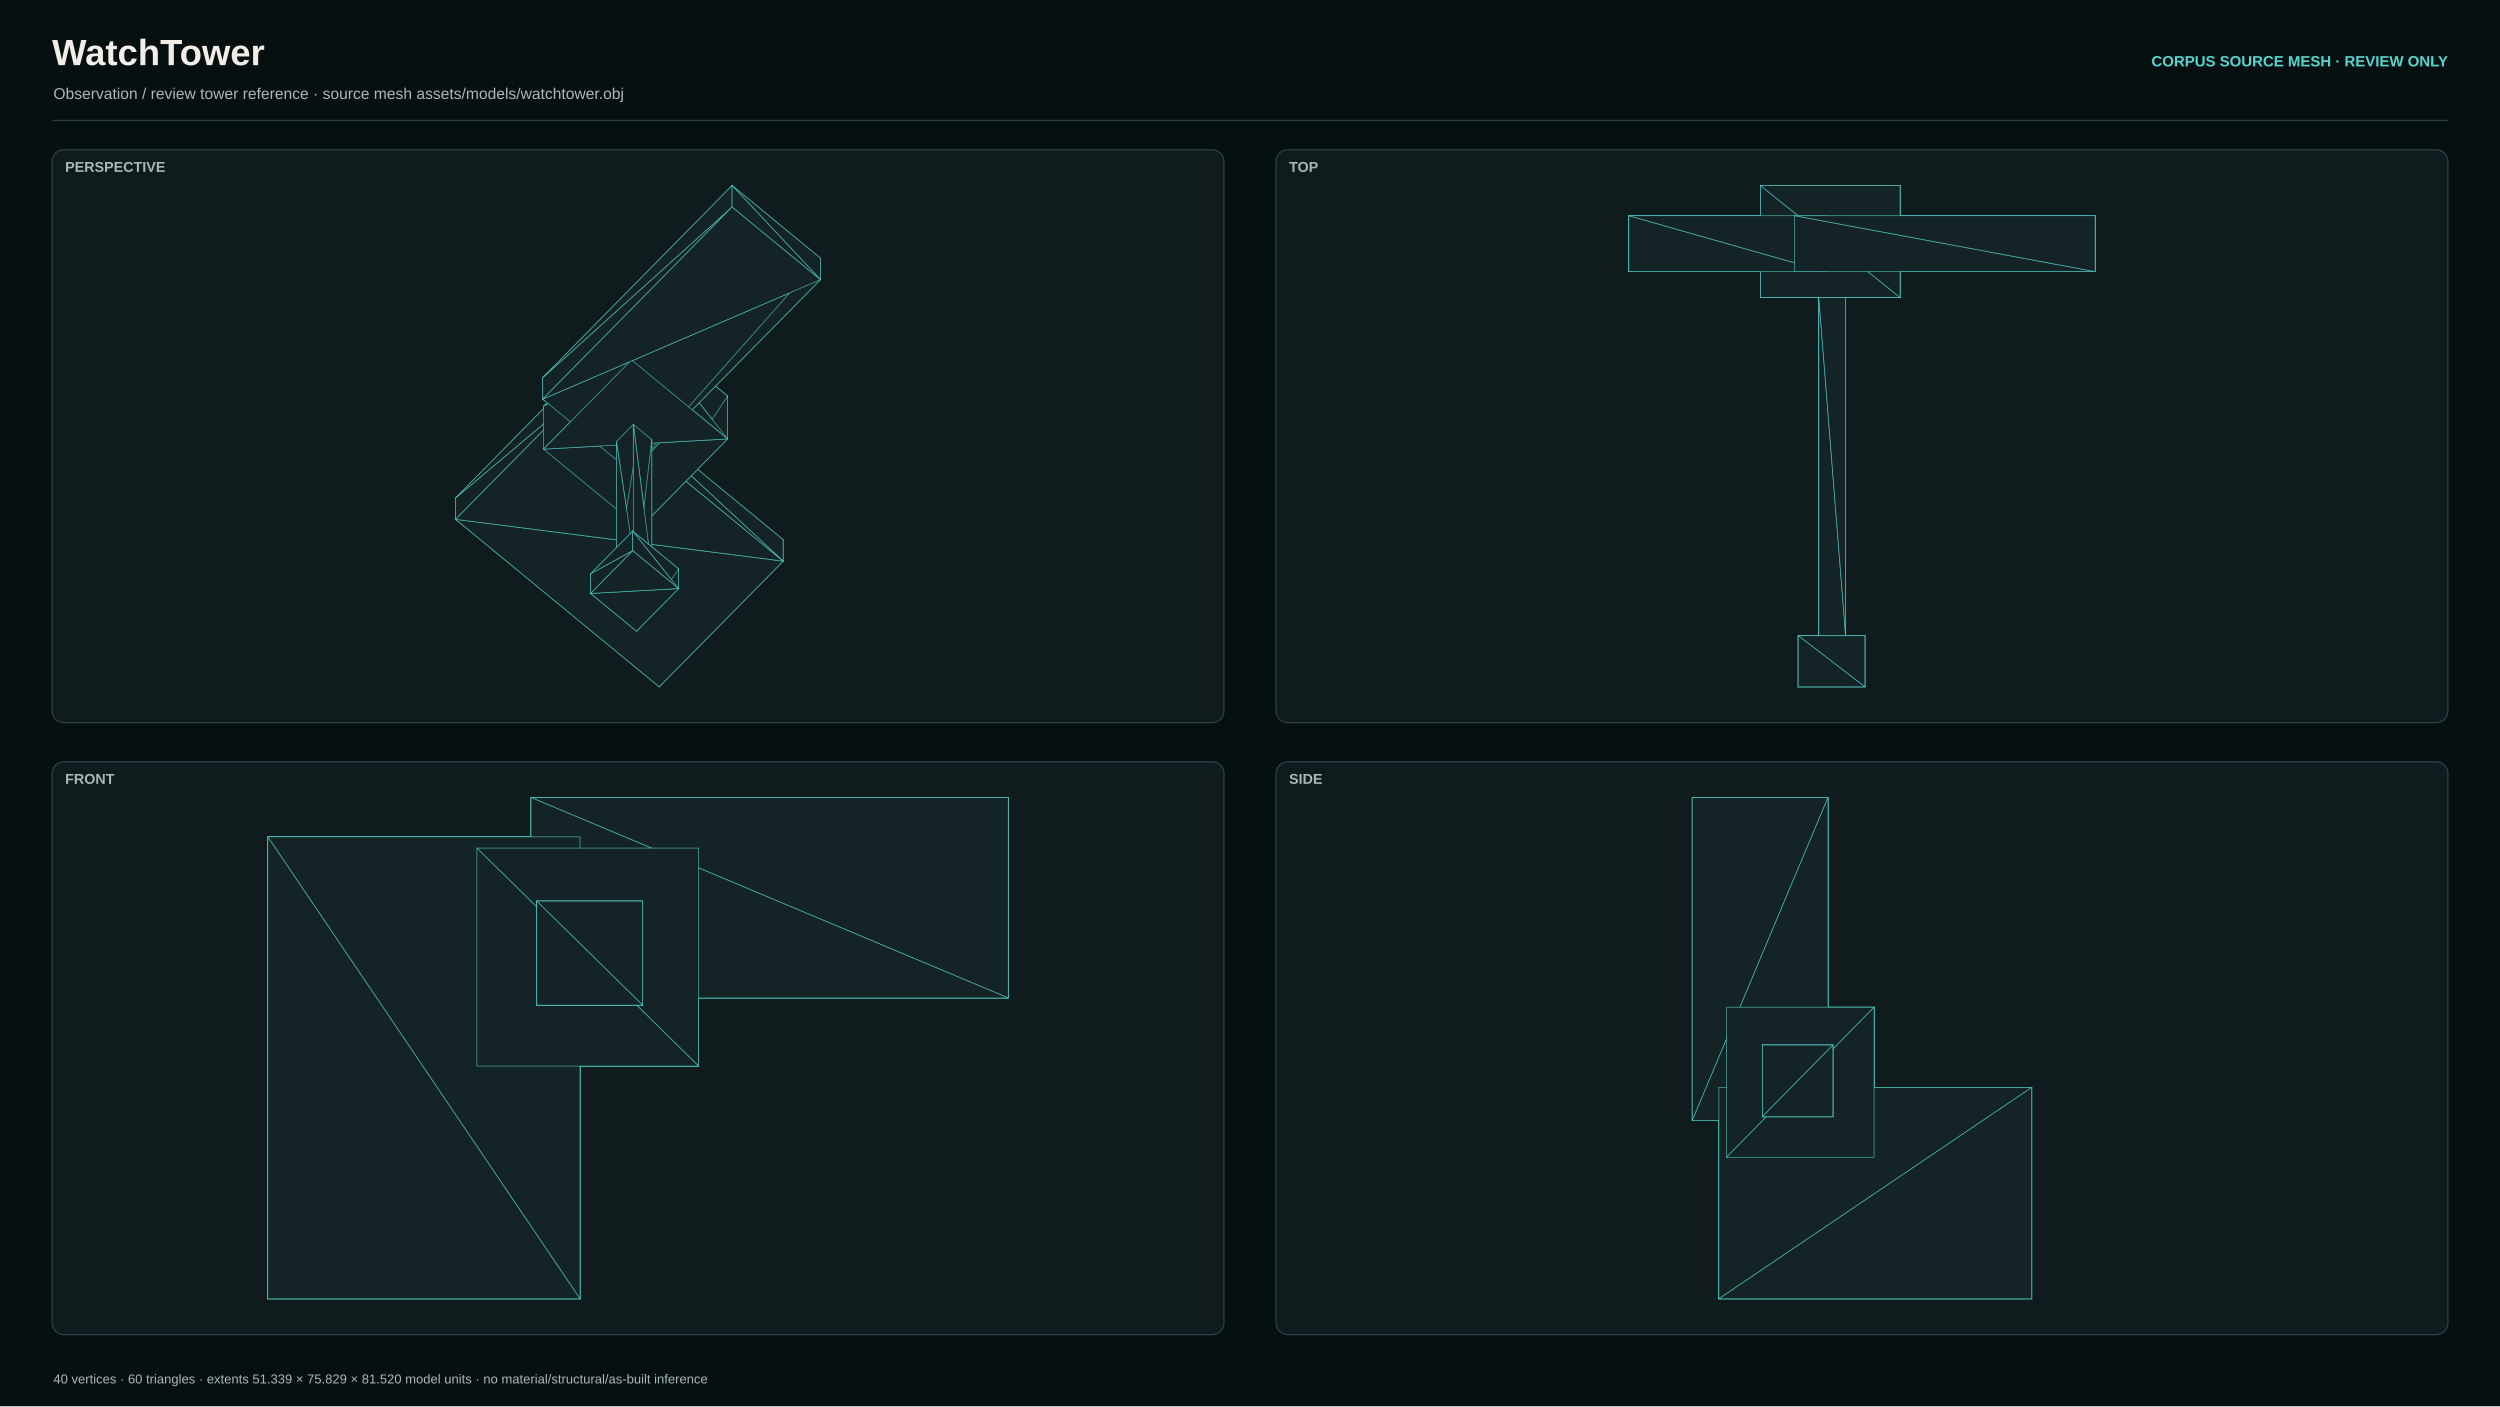
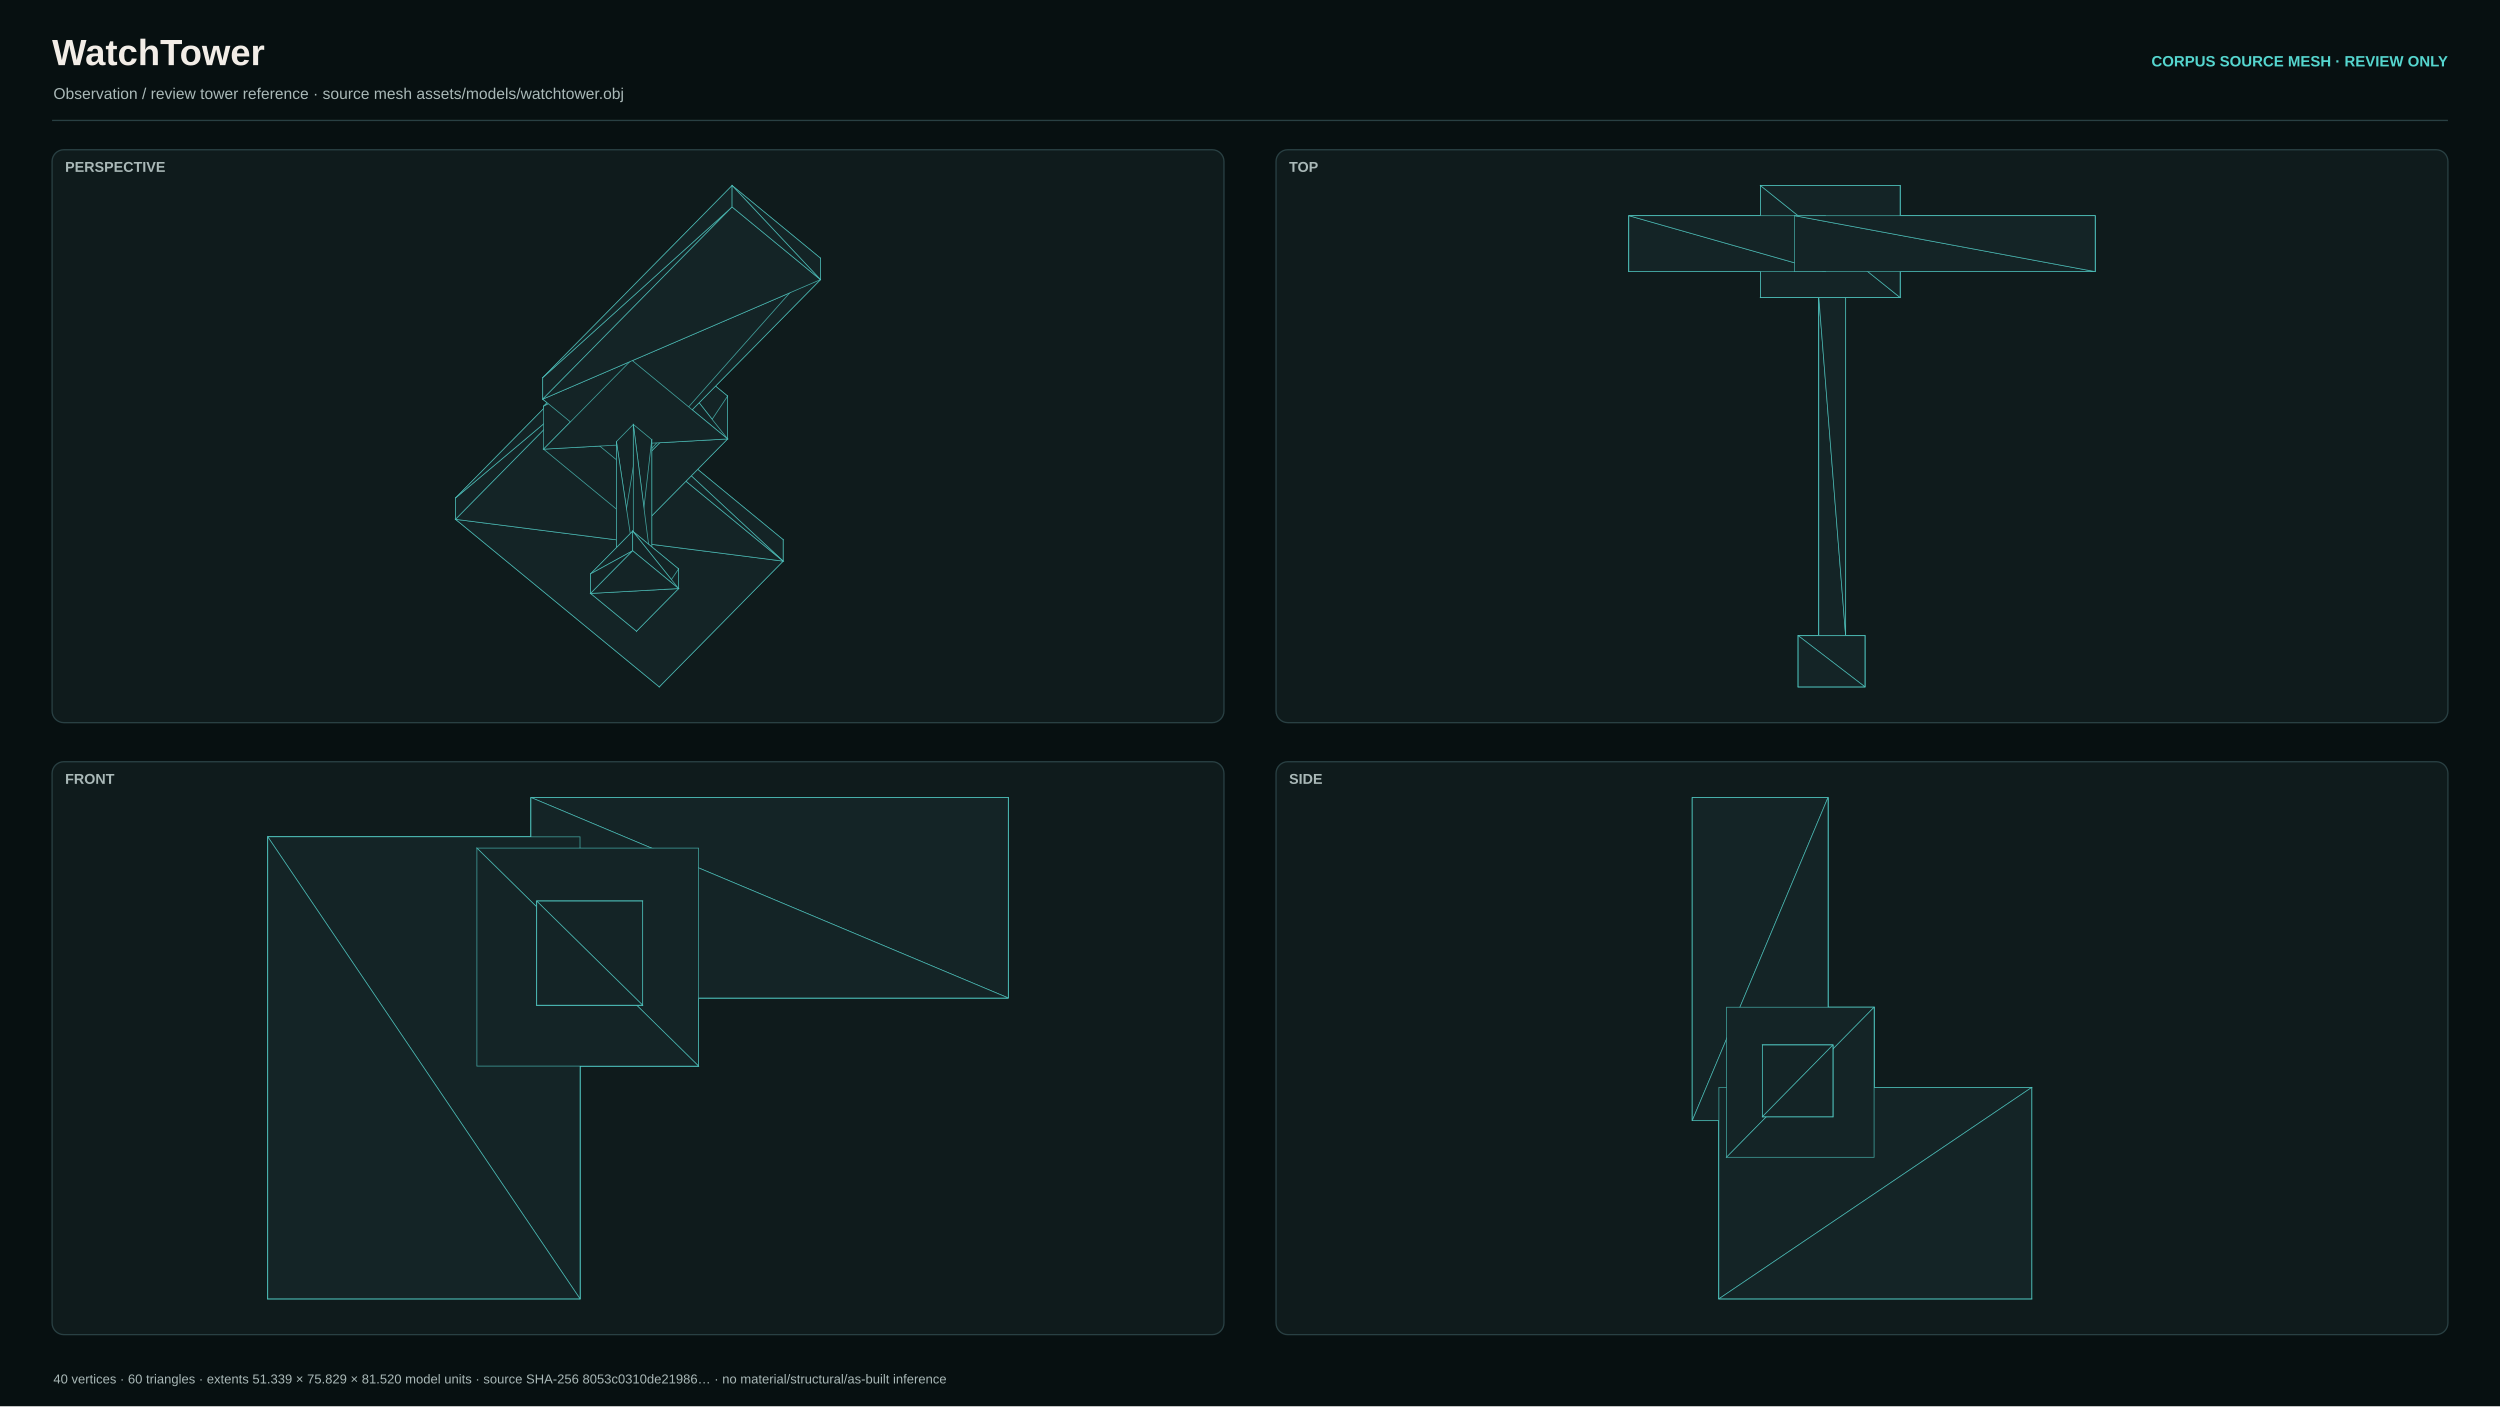
<svg xmlns="http://www.w3.org/2000/svg" width="3840" height="2160" viewBox="0 0 3840 2160">
  <rect width="3840" height="2160" fill="#071011" />
  <text x="80" y="100" fill="#f2ede7" font-family="Segoe UI,Arial" font-size="56" font-weight="700">WatchTower</text>
  <text x="82" y="152" fill="#aab9b8" font-family="Segoe UI,Arial" font-size="24">Observation / review tower reference · source mesh assets/models/watchtower.obj</text>
  <text x="3760" y="102" text-anchor="end" fill="#55d6cf" font-family="Segoe UI,Arial" font-size="23" font-weight="700">CORPUS SOURCE MESH · REVIEW ONLY</text>
  <line x1="80" y1="185" x2="3760" y2="185" stroke="#294043" stroke-width="2" />
  <rect x="80" y="230" width="1800" height="880" rx="18" fill="#0f1b1c" stroke="#294043" stroke-width="2" />
  <text x="100" y="264" fill="#aab9b8" font-family="Segoe UI,Arial" font-size="22" font-weight="700">PERSPECTIVE</text>
  <polygon points="1202.9,829.0 1012.6,1055.0 1012.6,1022.1" fill="#142426" stroke="#55d6cf" stroke-width="1.15" stroke-opacity=".72" />
  <polygon points="1012.6,1055.0 699.8,797.7 1012.6,1022.1" fill="#142426" stroke="#55d6cf" stroke-width="1.15" stroke-opacity=".72" />
  <polygon points="1202.9,829.0 1012.6,1022.1 890.1,571.7" fill="#142426" stroke="#55d6cf" stroke-width="1.15" stroke-opacity=".72" />
  <polygon points="1012.6,1022.1 699.8,797.7 699.8,764.8" fill="#142426" stroke="#55d6cf" stroke-width="1.15" stroke-opacity=".72" />
  <polygon points="890.1,571.7 1012.6,1022.1 699.8,764.8" fill="#142426" stroke="#55d6cf" stroke-width="1.15" stroke-opacity=".72" />
  <polygon points="1202.9,861.9 1012.6,1055.0 1202.9,829.0" fill="#142426" stroke="#55d6cf" stroke-width="1.15" stroke-opacity=".72" />
  <polygon points="970.0,487.0 982.4,745.4 834.9,624.0" fill="#142426" stroke="#55d6cf" stroke-width="1.15" stroke-opacity=".72" />
  <polygon points="1117.6,608.4 982.4,745.4 970.0,487.0" fill="#142426" stroke="#55d6cf" stroke-width="1.15" stroke-opacity=".72" />
  <polygon points="1012.6,1055.0 1202.9,861.9 699.8,797.7" fill="#142426" stroke="#55d6cf" stroke-width="1.15" stroke-opacity=".72" />
  <polygon points="1117.6,608.4 982.4,811.3 982.4,745.4" fill="#142426" stroke="#55d6cf" stroke-width="1.15" stroke-opacity=".72" />
  <polygon points="890.1,571.7 1202.9,861.9 1202.9,829.0" fill="#142426" stroke="#55d6cf" stroke-width="1.15" stroke-opacity=".72" />
  <polygon points="982.4,745.4 834.9,689.9 834.9,624.0" fill="#142426" stroke="#55d6cf" stroke-width="1.15" stroke-opacity=".72" />
  <polygon points="982.4,811.3 834.9,689.9 982.4,745.4" fill="#142426" stroke="#55d6cf" stroke-width="1.15" stroke-opacity=".72" />
  <polygon points="699.8,797.7 890.1,604.6 699.8,764.8" fill="#142426" stroke="#55d6cf" stroke-width="1.15" stroke-opacity=".72" />
  <polygon points="699.8,764.8 890.1,604.6 890.1,571.7" fill="#142426" stroke="#55d6cf" stroke-width="1.15" stroke-opacity=".72" />
  <polygon points="970.0,487.0 1117.6,674.2 1117.6,608.4" fill="#142426" stroke="#55d6cf" stroke-width="1.15" stroke-opacity=".72" />
  <polygon points="969.3,691.8 833.6,613.1 833.6,580.1" fill="#142426" stroke="#55d6cf" stroke-width="1.15" stroke-opacity=".72" />
  <polygon points="699.8,797.7 1202.9,861.9 890.1,604.6" fill="#142426" stroke="#55d6cf" stroke-width="1.15" stroke-opacity=".72" />
  <polygon points="890.1,604.6 1202.9,861.9 890.1,571.7" fill="#142426" stroke="#55d6cf" stroke-width="1.15" stroke-opacity=".72" />
  <polygon points="969.3,724.7 833.6,613.1 969.3,691.8" fill="#142426" stroke="#55d6cf" stroke-width="1.15" stroke-opacity=".72" />
  <polygon points="1117.6,674.2 982.4,811.3 1117.6,608.4" fill="#142426" stroke="#55d6cf" stroke-width="1.15" stroke-opacity=".72" />
  <polygon points="1260.2,396.6 969.3,724.7 969.3,691.8" fill="#142426" stroke="#55d6cf" stroke-width="1.15" stroke-opacity=".72" />
  <polygon points="834.9,624.0 970.0,552.8 970.0,487.0" fill="#142426" stroke="#55d6cf" stroke-width="1.15" stroke-opacity=".72" />
  <polygon points="1124.5,285.0 969.3,691.8 833.6,580.1" fill="#142426" stroke="#55d6cf" stroke-width="1.15" stroke-opacity=".72" />
  <polygon points="834.9,689.9 970.0,552.8 834.9,624.0" fill="#142426" stroke="#55d6cf" stroke-width="1.15" stroke-opacity=".72" />
  <polygon points="1260.2,396.6 969.3,691.8 1124.5,285.0" fill="#142426" stroke="#55d6cf" stroke-width="1.15" stroke-opacity=".72" />
  <polygon points="982.4,811.3 1117.6,674.2 834.9,689.9" fill="#142426" stroke="#55d6cf" stroke-width="1.15" stroke-opacity=".72" />
  <polygon points="970.0,552.8 1117.6,674.2 970.0,487.0" fill="#142426" stroke="#55d6cf" stroke-width="1.15" stroke-opacity=".72" />
  <polygon points="969.3,724.7 1260.2,429.5 833.6,613.1" fill="#142426" stroke="#55d6cf" stroke-width="1.15" stroke-opacity=".72" />
  <polygon points="972.8,651.9 975.2,701.6 946.8,678.3" fill="#142426" stroke="#55d6cf" stroke-width="1.15" stroke-opacity=".72" />
  <polygon points="1001.1,675.3 975.2,701.6 972.8,651.9" fill="#142426" stroke="#55d6cf" stroke-width="1.15" stroke-opacity=".72" />
  <polygon points="1260.2,429.5 969.3,724.7 1260.2,396.6" fill="#142426" stroke="#55d6cf" stroke-width="1.15" stroke-opacity=".72" />
  <polygon points="833.6,613.1 1124.5,317.9 833.6,580.1" fill="#142426" stroke="#55d6cf" stroke-width="1.15" stroke-opacity=".72" />
  <polygon points="834.9,689.9 1117.6,674.2 970.0,552.8" fill="#142426" stroke="#55d6cf" stroke-width="1.15" stroke-opacity=".72" />
  <polygon points="833.6,580.1 1124.5,317.9 1124.5,285.0" fill="#142426" stroke="#55d6cf" stroke-width="1.15" stroke-opacity=".72" />
  <polygon points="1124.5,285.0 1260.2,429.5 1260.2,396.6" fill="#142426" stroke="#55d6cf" stroke-width="1.15" stroke-opacity=".72" />
  <polygon points="833.6,613.1 1260.2,429.5 1124.5,317.9" fill="#142426" stroke="#55d6cf" stroke-width="1.15" stroke-opacity=".72" />
  <polygon points="1124.5,317.9 1260.2,429.5 1124.5,285.0" fill="#142426" stroke="#55d6cf" stroke-width="1.15" stroke-opacity=".72" />
  <polygon points="1001.1,675.3 975.2,900.6 975.2,701.6" fill="#142426" stroke="#55d6cf" stroke-width="1.15" stroke-opacity=".72" />
  <polygon points="975.2,701.6 946.8,877.3 946.8,678.3" fill="#142426" stroke="#55d6cf" stroke-width="1.15" stroke-opacity=".72" />
  <polygon points="972.8,651.9 1001.1,874.3 1001.1,675.3" fill="#142426" stroke="#55d6cf" stroke-width="1.15" stroke-opacity=".72" />
  <polygon points="946.8,678.3 972.8,850.9 972.8,651.9" fill="#142426" stroke="#55d6cf" stroke-width="1.15" stroke-opacity=".72" />
  <polygon points="975.2,900.6 946.8,877.3 975.2,701.6" fill="#142426" stroke="#55d6cf" stroke-width="1.15" stroke-opacity=".72" />
  <polygon points="1001.1,874.3 975.2,900.6 1001.1,675.3" fill="#142426" stroke="#55d6cf" stroke-width="1.15" stroke-opacity=".72" />
  <polygon points="946.8,877.3 972.8,850.9 946.8,678.3" fill="#142426" stroke="#55d6cf" stroke-width="1.15" stroke-opacity=".72" />
  <polygon points="972.8,850.9 1001.1,874.3 972.8,651.9" fill="#142426" stroke="#55d6cf" stroke-width="1.15" stroke-opacity=".72" />
  <polygon points="975.2,900.6 1001.1,874.3 946.8,877.3" fill="#142426" stroke="#55d6cf" stroke-width="1.15" stroke-opacity=".72" />
  <polygon points="971.8,815.9 977.7,939.4 907.2,881.4" fill="#142426" stroke="#55d6cf" stroke-width="1.15" stroke-opacity=".72" />
  <polygon points="1042.3,873.9 977.7,939.4 971.8,815.9" fill="#142426" stroke="#55d6cf" stroke-width="1.15" stroke-opacity=".72" />
  <polygon points="946.8,877.3 1001.1,874.3 972.8,850.9" fill="#142426" stroke="#55d6cf" stroke-width="1.15" stroke-opacity=".72" />
  <polygon points="1042.3,873.9 977.7,969.5 977.7,939.4" fill="#142426" stroke="#55d6cf" stroke-width="1.15" stroke-opacity=".72" />
  <polygon points="977.7,939.4 907.2,911.5 907.2,881.4" fill="#142426" stroke="#55d6cf" stroke-width="1.15" stroke-opacity=".72" />
  <polygon points="977.7,969.5 907.2,911.5 977.7,939.4" fill="#142426" stroke="#55d6cf" stroke-width="1.15" stroke-opacity=".72" />
  <polygon points="971.8,815.9 1042.3,904.0 1042.3,873.9" fill="#142426" stroke="#55d6cf" stroke-width="1.15" stroke-opacity=".72" />
  <polygon points="1042.3,904.0 977.7,969.5 1042.3,873.9" fill="#142426" stroke="#55d6cf" stroke-width="1.15" stroke-opacity=".72" />
  <polygon points="907.2,881.4 971.8,846.0 971.8,815.9" fill="#142426" stroke="#55d6cf" stroke-width="1.15" stroke-opacity=".72" />
  <polygon points="907.2,911.5 971.8,846.0 907.2,881.4" fill="#142426" stroke="#55d6cf" stroke-width="1.15" stroke-opacity=".72" />
  <polygon points="977.7,969.5 1042.3,904.0 907.2,911.5" fill="#142426" stroke="#55d6cf" stroke-width="1.15" stroke-opacity=".72" />
  <polygon points="971.8,846.0 1042.3,904.0 971.8,815.9" fill="#142426" stroke="#55d6cf" stroke-width="1.15" stroke-opacity=".72" />
  <polygon points="907.2,911.5 1042.3,904.0 971.8,846.0" fill="#142426" stroke="#55d6cf" stroke-width="1.15" stroke-opacity=".72" />
  <rect x="1960" y="230" width="1800" height="880" rx="18" fill="#0f1b1c" stroke="#294043" stroke-width="2" />
  <text x="1980" y="264" fill="#aab9b8" font-family="Segoe UI,Arial" font-size="22" font-weight="700">TOP</text>
  <polygon points="2803.9,331.3 2501.9,417.2 2501.9,331.3" fill="#142426" stroke="#55d6cf" stroke-width="1.15" stroke-opacity=".72" />
  <polygon points="2803.9,417.2 2501.9,417.2 2803.9,331.3" fill="#142426" stroke="#55d6cf" stroke-width="1.15" stroke-opacity=".72" />
  <polygon points="2501.9,417.2 2501.9,417.2 2501.9,331.3" fill="#142426" stroke="#55d6cf" stroke-width="1.15" stroke-opacity=".72" />
  <polygon points="2501.9,417.2 2803.9,417.2 2501.9,417.2" fill="#142426" stroke="#55d6cf" stroke-width="1.15" stroke-opacity=".72" />
  <polygon points="2803.9,331.3 2501.9,331.3 2803.9,331.3" fill="#142426" stroke="#55d6cf" stroke-width="1.15" stroke-opacity=".72" />
  <polygon points="2803.9,331.3 2803.9,417.2 2803.9,331.3" fill="#142426" stroke="#55d6cf" stroke-width="1.15" stroke-opacity=".72" />
  <polygon points="2918.5,285.0 2704.1,456.9 2704.1,285.0" fill="#142426" stroke="#55d6cf" stroke-width="1.15" stroke-opacity=".72" />
  <polygon points="2918.5,456.9 2704.1,456.9 2918.5,285.0" fill="#142426" stroke="#55d6cf" stroke-width="1.15" stroke-opacity=".72" />
  <polygon points="2864.5,976.4 2762.0,1055.0 2762.0,976.4" fill="#142426" stroke="#55d6cf" stroke-width="1.15" stroke-opacity=".72" />
  <polygon points="2864.5,1055.0 2762.0,1055.0 2864.5,976.4" fill="#142426" stroke="#55d6cf" stroke-width="1.15" stroke-opacity=".72" />
  <polygon points="3218.1,331.3 2756.5,417.2 2756.5,331.3" fill="#142426" stroke="#55d6cf" stroke-width="1.15" stroke-opacity=".72" />
  <polygon points="3218.1,417.2 2756.5,417.2 3218.1,331.3" fill="#142426" stroke="#55d6cf" stroke-width="1.15" stroke-opacity=".72" />
  <polygon points="2704.1,456.9 2704.1,456.9 2704.1,285.0" fill="#142426" stroke="#55d6cf" stroke-width="1.15" stroke-opacity=".72" />
  <polygon points="2918.5,285.0 2704.1,285.0 2918.5,285.0" fill="#142426" stroke="#55d6cf" stroke-width="1.15" stroke-opacity=".72" />
  <polygon points="2704.1,456.9 2918.5,456.9 2704.1,456.9" fill="#142426" stroke="#55d6cf" stroke-width="1.15" stroke-opacity=".72" />
  <polygon points="2918.5,285.0 2918.5,456.9 2918.5,285.0" fill="#142426" stroke="#55d6cf" stroke-width="1.15" stroke-opacity=".72" />
  <polygon points="2501.9,331.3 2501.9,417.2 2501.9,331.3" fill="#142426" stroke="#55d6cf" stroke-width="1.15" stroke-opacity=".72" />
  <polygon points="2803.9,331.3 2501.9,331.3 2501.9,331.3" fill="#142426" stroke="#55d6cf" stroke-width="1.15" stroke-opacity=".72" />
  <polygon points="2501.9,417.2 2803.9,417.2 2803.9,417.2" fill="#142426" stroke="#55d6cf" stroke-width="1.15" stroke-opacity=".72" />
  <polygon points="2803.9,417.2 2803.9,417.2 2803.9,331.3" fill="#142426" stroke="#55d6cf" stroke-width="1.15" stroke-opacity=".72" />
  <polygon points="2834.9,456.9 2793.7,976.4 2793.7,456.9" fill="#142426" stroke="#55d6cf" stroke-width="1.15" stroke-opacity=".72" />
  <polygon points="2834.9,976.4 2793.7,976.4 2834.9,456.9" fill="#142426" stroke="#55d6cf" stroke-width="1.15" stroke-opacity=".72" />
  <polygon points="2864.5,976.4 2762.0,976.4 2864.5,976.4" fill="#142426" stroke="#55d6cf" stroke-width="1.15" stroke-opacity=".72" />
  <polygon points="2762.0,1055.0 2762.0,1055.0 2762.0,976.4" fill="#142426" stroke="#55d6cf" stroke-width="1.15" stroke-opacity=".72" />
  <polygon points="2762.0,1055.0 2864.5,1055.0 2762.0,1055.0" fill="#142426" stroke="#55d6cf" stroke-width="1.15" stroke-opacity=".72" />
  <polygon points="2864.5,976.4 2864.5,1055.0 2864.5,976.4" fill="#142426" stroke="#55d6cf" stroke-width="1.15" stroke-opacity=".72" />
  <polygon points="2834.9,456.9 2793.7,456.9 2834.9,456.9" fill="#142426" stroke="#55d6cf" stroke-width="1.15" stroke-opacity=".72" />
  <polygon points="2834.9,456.9 2834.9,976.4 2834.9,456.9" fill="#142426" stroke="#55d6cf" stroke-width="1.15" stroke-opacity=".72" />
  <polygon points="2793.7,976.4 2793.7,976.4 2793.7,456.9" fill="#142426" stroke="#55d6cf" stroke-width="1.15" stroke-opacity=".72" />
  <polygon points="2793.7,976.4 2834.9,976.4 2793.7,976.4" fill="#142426" stroke="#55d6cf" stroke-width="1.15" stroke-opacity=".72" />
  <polygon points="2834.9,456.9 2793.7,456.9 2793.7,456.9" fill="#142426" stroke="#55d6cf" stroke-width="1.15" stroke-opacity=".72" />
  <polygon points="2793.7,456.9 2793.7,976.4 2793.7,456.9" fill="#142426" stroke="#55d6cf" stroke-width="1.15" stroke-opacity=".72" />
  <polygon points="2834.9,976.4 2834.9,976.4 2834.9,456.9" fill="#142426" stroke="#55d6cf" stroke-width="1.15" stroke-opacity=".72" />
  <polygon points="2793.7,976.4 2834.9,976.4 2834.9,976.4" fill="#142426" stroke="#55d6cf" stroke-width="1.15" stroke-opacity=".72" />
  <polygon points="2762.0,976.4 2762.0,1055.0 2762.0,976.4" fill="#142426" stroke="#55d6cf" stroke-width="1.15" stroke-opacity=".72" />
  <polygon points="2864.5,976.4 2762.0,976.4 2762.0,976.4" fill="#142426" stroke="#55d6cf" stroke-width="1.15" stroke-opacity=".72" />
  <polygon points="2864.5,1055.0 2864.5,1055.0 2864.5,976.4" fill="#142426" stroke="#55d6cf" stroke-width="1.15" stroke-opacity=".72" />
  <polygon points="2762.0,1055.0 2864.5,1055.0 2864.5,1055.0" fill="#142426" stroke="#55d6cf" stroke-width="1.15" stroke-opacity=".72" />
  <polygon points="2756.5,417.2 2756.5,417.2 2756.5,331.3" fill="#142426" stroke="#55d6cf" stroke-width="1.15" stroke-opacity=".72" />
  <polygon points="2756.5,417.2 3218.1,417.2 2756.5,417.2" fill="#142426" stroke="#55d6cf" stroke-width="1.15" stroke-opacity=".72" />
  <polygon points="3218.1,331.3 2756.5,331.3 3218.1,331.3" fill="#142426" stroke="#55d6cf" stroke-width="1.15" stroke-opacity=".72" />
  <polygon points="3218.1,331.3 3218.1,417.2 3218.1,331.3" fill="#142426" stroke="#55d6cf" stroke-width="1.15" stroke-opacity=".72" />
  <polygon points="2793.7,976.4 2834.9,976.4 2793.7,456.9" fill="#142426" stroke="#55d6cf" stroke-width="1.15" stroke-opacity=".72" />
  <polygon points="2793.7,456.9 2834.9,976.4 2834.9,456.9" fill="#142426" stroke="#55d6cf" stroke-width="1.15" stroke-opacity=".72" />
  <polygon points="2704.1,285.0 2704.1,456.9 2704.1,285.0" fill="#142426" stroke="#55d6cf" stroke-width="1.15" stroke-opacity=".72" />
  <polygon points="2918.5,285.0 2704.1,285.0 2704.1,285.0" fill="#142426" stroke="#55d6cf" stroke-width="1.15" stroke-opacity=".72" />
  <polygon points="2704.1,456.9 2918.5,456.9 2918.5,456.9" fill="#142426" stroke="#55d6cf" stroke-width="1.15" stroke-opacity=".72" />
  <polygon points="2918.5,456.9 2918.5,456.9 2918.5,285.0" fill="#142426" stroke="#55d6cf" stroke-width="1.15" stroke-opacity=".72" />
  <polygon points="2762.0,976.4 2864.5,1055.0 2864.5,976.4" fill="#142426" stroke="#55d6cf" stroke-width="1.15" stroke-opacity=".72" />
  <polygon points="2762.0,1055.0 2864.5,1055.0 2762.0,976.4" fill="#142426" stroke="#55d6cf" stroke-width="1.15" stroke-opacity=".72" />
  <polygon points="2756.5,331.3 2756.5,417.2 2756.5,331.3" fill="#142426" stroke="#55d6cf" stroke-width="1.15" stroke-opacity=".72" />
  <polygon points="3218.1,331.3 2756.5,331.3 2756.5,331.3" fill="#142426" stroke="#55d6cf" stroke-width="1.15" stroke-opacity=".72" />
  <polygon points="2756.5,417.2 3218.1,417.2 3218.1,417.2" fill="#142426" stroke="#55d6cf" stroke-width="1.15" stroke-opacity=".72" />
  <polygon points="3218.1,417.2 3218.1,417.2 3218.1,331.3" fill="#142426" stroke="#55d6cf" stroke-width="1.15" stroke-opacity=".72" />
  <polygon points="2704.1,456.9 2918.5,456.9 2704.1,285.0" fill="#142426" stroke="#55d6cf" stroke-width="1.15" stroke-opacity=".72" />
  <polygon points="2704.1,285.0 2918.5,456.9 2918.5,285.0" fill="#142426" stroke="#55d6cf" stroke-width="1.15" stroke-opacity=".72" />
  <polygon points="2501.9,417.2 2803.9,417.2 2501.9,331.3" fill="#142426" stroke="#55d6cf" stroke-width="1.15" stroke-opacity=".72" />
  <polygon points="2501.9,331.3 2803.9,417.2 2803.9,331.3" fill="#142426" stroke="#55d6cf" stroke-width="1.15" stroke-opacity=".72" />
  <polygon points="2756.5,417.2 3218.1,417.2 2756.5,331.3" fill="#142426" stroke="#55d6cf" stroke-width="1.15" stroke-opacity=".72" />
  <polygon points="2756.5,331.3 3218.1,417.2 3218.1,331.3" fill="#142426" stroke="#55d6cf" stroke-width="1.15" stroke-opacity=".72" />
  <rect x="80" y="1170" width="1800" height="880" rx="18" fill="#0f1b1c" stroke="#294043" stroke-width="2" />
  <text x="100" y="1204" fill="#aab9b8" font-family="Segoe UI,Arial" font-size="22" font-weight="700">FRONT</text>
  <polygon points="1073.0,1302.7 732.5,1637.5 732.5,1302.7" fill="#142426" stroke="#55d6cf" stroke-width="1.15" stroke-opacity=".72" />
  <polygon points="1073.0,1637.5 732.5,1637.5 1073.0,1302.7" fill="#142426" stroke="#55d6cf" stroke-width="1.15" stroke-opacity=".72" />
  <polygon points="1548.7,1225.0 815.6,1532.9 815.6,1225.0" fill="#142426" stroke="#55d6cf" stroke-width="1.15" stroke-opacity=".72" />
  <polygon points="1548.7,1532.9 815.6,1532.9 1548.7,1225.0" fill="#142426" stroke="#55d6cf" stroke-width="1.15" stroke-opacity=".72" />
  <polygon points="890.9,1285.4 411.3,1995.0 411.3,1285.4" fill="#142426" stroke="#55d6cf" stroke-width="1.15" stroke-opacity=".72" />
  <polygon points="890.9,1995.0 411.3,1995.0 890.9,1285.4" fill="#142426" stroke="#55d6cf" stroke-width="1.15" stroke-opacity=".72" />
  <polygon points="732.5,1637.5 732.5,1302.7 732.5,1302.7" fill="#142426" stroke="#55d6cf" stroke-width="1.15" stroke-opacity=".72" />
  <polygon points="732.5,1302.7 1073.0,1302.7 1073.0,1302.7" fill="#142426" stroke="#55d6cf" stroke-width="1.15" stroke-opacity=".72" />
  <polygon points="1073.0,1302.7 1073.0,1637.5 1073.0,1637.5" fill="#142426" stroke="#55d6cf" stroke-width="1.15" stroke-opacity=".72" />
  <polygon points="1073.0,1637.5 732.5,1637.5 732.5,1637.5" fill="#142426" stroke="#55d6cf" stroke-width="1.15" stroke-opacity=".72" />
  <polygon points="815.6,1532.9 815.6,1225.0 815.6,1225.0" fill="#142426" stroke="#55d6cf" stroke-width="1.15" stroke-opacity=".72" />
  <polygon points="815.6,1225.0 1548.7,1225.0 1548.7,1225.0" fill="#142426" stroke="#55d6cf" stroke-width="1.15" stroke-opacity=".72" />
  <polygon points="1548.7,1225.0 1548.7,1532.9 1548.7,1532.9" fill="#142426" stroke="#55d6cf" stroke-width="1.15" stroke-opacity=".72" />
  <polygon points="1548.7,1532.9 815.6,1532.9 815.6,1532.9" fill="#142426" stroke="#55d6cf" stroke-width="1.15" stroke-opacity=".72" />
  <polygon points="411.3,1995.0 411.3,1285.4 411.3,1285.4" fill="#142426" stroke="#55d6cf" stroke-width="1.15" stroke-opacity=".72" />
  <polygon points="411.3,1285.4 890.9,1285.4 890.9,1285.4" fill="#142426" stroke="#55d6cf" stroke-width="1.15" stroke-opacity=".72" />
  <polygon points="890.9,1285.4 890.9,1995.0 890.9,1995.0" fill="#142426" stroke="#55d6cf" stroke-width="1.15" stroke-opacity=".72" />
  <polygon points="890.9,1995.0 411.3,1995.0 411.3,1995.0" fill="#142426" stroke="#55d6cf" stroke-width="1.15" stroke-opacity=".72" />
  <polygon points="815.6,1225.0 1548.7,1225.0 815.6,1225.0" fill="#142426" stroke="#55d6cf" stroke-width="1.15" stroke-opacity=".72" />
  <polygon points="815.6,1532.9 815.6,1225.0 815.6,1532.9" fill="#142426" stroke="#55d6cf" stroke-width="1.15" stroke-opacity=".72" />
  <polygon points="1548.7,1225.0 1548.7,1532.9 1548.7,1225.0" fill="#142426" stroke="#55d6cf" stroke-width="1.15" stroke-opacity=".72" />
  <polygon points="1548.7,1532.9 815.6,1532.9 1548.7,1532.9" fill="#142426" stroke="#55d6cf" stroke-width="1.15" stroke-opacity=".72" />
  <polygon points="411.3,1285.4 890.9,1285.4 411.3,1285.4" fill="#142426" stroke="#55d6cf" stroke-width="1.15" stroke-opacity=".72" />
  <polygon points="411.3,1995.0 411.3,1285.4 411.3,1995.0" fill="#142426" stroke="#55d6cf" stroke-width="1.15" stroke-opacity=".72" />
  <polygon points="890.9,1285.4 890.9,1995.0 890.9,1285.4" fill="#142426" stroke="#55d6cf" stroke-width="1.15" stroke-opacity=".72" />
  <polygon points="890.9,1995.0 411.3,1995.0 890.9,1995.0" fill="#142426" stroke="#55d6cf" stroke-width="1.15" stroke-opacity=".72" />
  <polygon points="732.5,1302.7 1073.0,1302.7 732.5,1302.7" fill="#142426" stroke="#55d6cf" stroke-width="1.15" stroke-opacity=".72" />
  <polygon points="732.5,1637.5 732.5,1302.7 732.5,1637.5" fill="#142426" stroke="#55d6cf" stroke-width="1.15" stroke-opacity=".72" />
  <polygon points="1073.0,1302.7 1073.0,1637.5 1073.0,1302.7" fill="#142426" stroke="#55d6cf" stroke-width="1.15" stroke-opacity=".72" />
  <polygon points="1073.0,1637.5 732.5,1637.5 1073.0,1637.5" fill="#142426" stroke="#55d6cf" stroke-width="1.15" stroke-opacity=".72" />
  <polygon points="815.6,1225.0 1548.7,1532.9 1548.7,1225.0" fill="#142426" stroke="#55d6cf" stroke-width="1.15" stroke-opacity=".72" />
  <polygon points="815.6,1532.9 1548.7,1532.9 815.6,1225.0" fill="#142426" stroke="#55d6cf" stroke-width="1.15" stroke-opacity=".72" />
  <polygon points="411.3,1285.4 890.9,1995.0 890.9,1285.4" fill="#142426" stroke="#55d6cf" stroke-width="1.15" stroke-opacity=".72" />
  <polygon points="411.3,1995.0 890.9,1995.0 411.3,1285.4" fill="#142426" stroke="#55d6cf" stroke-width="1.15" stroke-opacity=".72" />
  <polygon points="732.5,1302.7 1073.0,1637.5 1073.0,1302.7" fill="#142426" stroke="#55d6cf" stroke-width="1.15" stroke-opacity=".72" />
  <polygon points="732.5,1637.5 1073.0,1637.5 732.5,1302.7" fill="#142426" stroke="#55d6cf" stroke-width="1.15" stroke-opacity=".72" />
  <polygon points="940.2,1428.6 874.7,1492.9 874.7,1428.6" fill="#142426" stroke="#55d6cf" stroke-width="1.15" stroke-opacity=".72" />
  <polygon points="940.2,1492.9 874.7,1492.9 940.2,1428.6" fill="#142426" stroke="#55d6cf" stroke-width="1.15" stroke-opacity=".72" />
  <polygon points="874.7,1492.9 874.7,1428.6 874.7,1428.6" fill="#142426" stroke="#55d6cf" stroke-width="1.15" stroke-opacity=".72" />
  <polygon points="874.7,1428.6 940.2,1428.6 940.2,1428.6" fill="#142426" stroke="#55d6cf" stroke-width="1.15" stroke-opacity=".72" />
  <polygon points="940.2,1428.6 940.2,1492.9 940.2,1492.9" fill="#142426" stroke="#55d6cf" stroke-width="1.15" stroke-opacity=".72" />
  <polygon points="940.2,1492.9 874.7,1492.9 874.7,1492.9" fill="#142426" stroke="#55d6cf" stroke-width="1.15" stroke-opacity=".72" />
  <polygon points="874.7,1428.6 940.2,1428.6 874.7,1428.6" fill="#142426" stroke="#55d6cf" stroke-width="1.15" stroke-opacity=".72" />
  <polygon points="874.7,1492.9 874.7,1428.6 874.7,1492.9" fill="#142426" stroke="#55d6cf" stroke-width="1.15" stroke-opacity=".72" />
  <polygon points="940.2,1428.6 940.2,1492.9 940.2,1428.6" fill="#142426" stroke="#55d6cf" stroke-width="1.15" stroke-opacity=".72" />
  <polygon points="940.2,1492.9 874.7,1492.9 940.2,1492.9" fill="#142426" stroke="#55d6cf" stroke-width="1.15" stroke-opacity=".72" />
  <polygon points="874.7,1428.6 940.2,1492.9 940.2,1428.6" fill="#142426" stroke="#55d6cf" stroke-width="1.15" stroke-opacity=".72" />
  <polygon points="874.7,1492.9 940.2,1492.9 874.7,1428.6" fill="#142426" stroke="#55d6cf" stroke-width="1.15" stroke-opacity=".72" />
  <polygon points="987.1,1384.1 824.4,1544.0 824.4,1384.1" fill="#142426" stroke="#55d6cf" stroke-width="1.15" stroke-opacity=".72" />
  <polygon points="987.1,1544.0 824.4,1544.0 987.1,1384.1" fill="#142426" stroke="#55d6cf" stroke-width="1.15" stroke-opacity=".72" />
  <polygon points="824.4,1544.0 824.4,1384.1 824.4,1384.1" fill="#142426" stroke="#55d6cf" stroke-width="1.15" stroke-opacity=".72" />
  <polygon points="824.4,1384.1 987.1,1384.1 987.1,1384.1" fill="#142426" stroke="#55d6cf" stroke-width="1.15" stroke-opacity=".72" />
  <polygon points="987.1,1384.1 987.1,1544.0 987.1,1544.0" fill="#142426" stroke="#55d6cf" stroke-width="1.15" stroke-opacity=".72" />
  <polygon points="987.1,1544.0 824.4,1544.0 824.4,1544.0" fill="#142426" stroke="#55d6cf" stroke-width="1.15" stroke-opacity=".72" />
  <polygon points="824.4,1384.1 987.1,1384.1 824.4,1384.1" fill="#142426" stroke="#55d6cf" stroke-width="1.15" stroke-opacity=".72" />
  <polygon points="824.4,1544.0 824.4,1384.1 824.4,1544.0" fill="#142426" stroke="#55d6cf" stroke-width="1.15" stroke-opacity=".72" />
  <polygon points="987.1,1384.1 987.1,1544.0 987.1,1384.1" fill="#142426" stroke="#55d6cf" stroke-width="1.15" stroke-opacity=".72" />
  <polygon points="987.1,1544.0 824.4,1544.0 987.1,1544.0" fill="#142426" stroke="#55d6cf" stroke-width="1.15" stroke-opacity=".72" />
  <polygon points="824.4,1384.1 987.1,1544.0 987.1,1384.1" fill="#142426" stroke="#55d6cf" stroke-width="1.15" stroke-opacity=".72" />
  <polygon points="824.4,1544.0 987.1,1544.0 824.4,1384.1" fill="#142426" stroke="#55d6cf" stroke-width="1.15" stroke-opacity=".72" />
  <rect x="1960" y="1170" width="1800" height="880" rx="18" fill="#0f1b1c" stroke="#294043" stroke-width="2" />
  <text x="1980" y="1204" fill="#aab9b8" font-family="Segoe UI,Arial" font-size="22" font-weight="700">SIDE</text>
  <polygon points="2651.9,1547.1 2878.6,1777.6 2651.9,1777.6" fill="#142426" stroke="#55d6cf" stroke-width="1.15" stroke-opacity=".72" />
  <polygon points="2878.6,1547.1 2878.6,1777.6 2651.9,1547.1" fill="#142426" stroke="#55d6cf" stroke-width="1.15" stroke-opacity=".72" />
  <polygon points="2599.3,1225.0 2807.8,1721.3 2599.3,1721.3" fill="#142426" stroke="#55d6cf" stroke-width="1.15" stroke-opacity=".72" />
  <polygon points="2807.8,1225.0 2807.8,1721.3 2599.3,1225.0" fill="#142426" stroke="#55d6cf" stroke-width="1.15" stroke-opacity=".72" />
  <polygon points="2640.2,1670.3 3120.7,1995.0 2640.2,1995.0" fill="#142426" stroke="#55d6cf" stroke-width="1.15" stroke-opacity=".72" />
  <polygon points="3120.7,1670.3 3120.7,1995.0 2640.2,1670.3" fill="#142426" stroke="#55d6cf" stroke-width="1.15" stroke-opacity=".72" />
  <polygon points="2878.6,1777.6 2651.9,1777.6 2651.9,1777.6" fill="#142426" stroke="#55d6cf" stroke-width="1.15" stroke-opacity=".72" />
  <polygon points="2651.9,1777.6 2651.9,1547.1 2651.9,1547.1" fill="#142426" stroke="#55d6cf" stroke-width="1.15" stroke-opacity=".72" />
  <polygon points="2651.9,1547.1 2878.6,1547.1 2878.6,1547.1" fill="#142426" stroke="#55d6cf" stroke-width="1.15" stroke-opacity=".72" />
  <polygon points="2878.6,1547.1 2878.6,1777.6 2878.6,1777.6" fill="#142426" stroke="#55d6cf" stroke-width="1.15" stroke-opacity=".72" />
  <polygon points="2807.8,1721.3 2599.3,1721.3 2599.3,1721.3" fill="#142426" stroke="#55d6cf" stroke-width="1.15" stroke-opacity=".72" />
  <polygon points="2599.3,1721.3 2599.3,1225.0 2599.3,1225.0" fill="#142426" stroke="#55d6cf" stroke-width="1.15" stroke-opacity=".72" />
  <polygon points="2599.3,1225.0 2807.8,1225.0 2807.8,1225.0" fill="#142426" stroke="#55d6cf" stroke-width="1.15" stroke-opacity=".72" />
  <polygon points="2807.8,1225.0 2807.8,1721.3 2807.8,1721.3" fill="#142426" stroke="#55d6cf" stroke-width="1.15" stroke-opacity=".72" />
  <polygon points="3120.7,1995.0 2640.2,1995.0 2640.2,1995.0" fill="#142426" stroke="#55d6cf" stroke-width="1.15" stroke-opacity=".72" />
  <polygon points="2640.2,1995.0 2640.2,1670.3 2640.2,1670.3" fill="#142426" stroke="#55d6cf" stroke-width="1.15" stroke-opacity=".72" />
  <polygon points="2640.2,1670.3 3120.7,1670.3 3120.7,1670.3" fill="#142426" stroke="#55d6cf" stroke-width="1.15" stroke-opacity=".72" />
  <polygon points="3120.7,1670.3 3120.7,1995.0 3120.7,1995.0" fill="#142426" stroke="#55d6cf" stroke-width="1.15" stroke-opacity=".72" />
  <polygon points="2599.3,1721.3 2599.3,1225.0 2599.3,1721.3" fill="#142426" stroke="#55d6cf" stroke-width="1.15" stroke-opacity=".72" />
  <polygon points="2807.8,1721.3 2599.3,1721.3 2807.8,1721.3" fill="#142426" stroke="#55d6cf" stroke-width="1.15" stroke-opacity=".72" />
  <polygon points="2599.3,1225.0 2807.8,1225.0 2599.3,1225.0" fill="#142426" stroke="#55d6cf" stroke-width="1.15" stroke-opacity=".72" />
  <polygon points="2807.8,1225.0 2807.8,1721.3 2807.8,1225.0" fill="#142426" stroke="#55d6cf" stroke-width="1.15" stroke-opacity=".72" />
  <polygon points="2640.2,1995.0 2640.2,1670.3 2640.2,1995.0" fill="#142426" stroke="#55d6cf" stroke-width="1.15" stroke-opacity=".72" />
  <polygon points="3120.7,1995.0 2640.2,1995.0 3120.7,1995.0" fill="#142426" stroke="#55d6cf" stroke-width="1.15" stroke-opacity=".72" />
  <polygon points="2640.2,1670.3 3120.7,1670.3 2640.2,1670.3" fill="#142426" stroke="#55d6cf" stroke-width="1.15" stroke-opacity=".72" />
  <polygon points="3120.7,1670.3 3120.7,1995.0 3120.7,1670.3" fill="#142426" stroke="#55d6cf" stroke-width="1.15" stroke-opacity=".72" />
  <polygon points="2651.9,1777.6 2651.9,1547.1 2651.9,1777.6" fill="#142426" stroke="#55d6cf" stroke-width="1.15" stroke-opacity=".72" />
  <polygon points="2878.6,1777.6 2651.9,1777.6 2878.6,1777.6" fill="#142426" stroke="#55d6cf" stroke-width="1.15" stroke-opacity=".72" />
  <polygon points="2651.9,1547.1 2878.6,1547.1 2651.9,1547.1" fill="#142426" stroke="#55d6cf" stroke-width="1.15" stroke-opacity=".72" />
  <polygon points="2878.6,1547.1 2878.6,1777.6 2878.6,1547.1" fill="#142426" stroke="#55d6cf" stroke-width="1.15" stroke-opacity=".72" />
  <polygon points="2599.3,1721.3 2807.8,1225.0 2599.3,1225.0" fill="#142426" stroke="#55d6cf" stroke-width="1.15" stroke-opacity=".72" />
  <polygon points="2807.8,1721.3 2807.8,1225.0 2599.3,1721.3" fill="#142426" stroke="#55d6cf" stroke-width="1.15" stroke-opacity=".72" />
  <polygon points="2640.2,1995.0 3120.7,1670.3 2640.2,1670.3" fill="#142426" stroke="#55d6cf" stroke-width="1.15" stroke-opacity=".72" />
  <polygon points="3120.7,1995.0 3120.7,1670.3 2640.2,1995.0" fill="#142426" stroke="#55d6cf" stroke-width="1.15" stroke-opacity=".72" />
  <polygon points="2651.9,1777.6 2878.6,1547.1 2651.9,1547.1" fill="#142426" stroke="#55d6cf" stroke-width="1.15" stroke-opacity=".72" />
  <polygon points="2878.6,1777.6 2878.6,1547.1 2651.9,1777.6" fill="#142426" stroke="#55d6cf" stroke-width="1.15" stroke-opacity=".72" />
  <polygon points="2737.2,1637.0 2780.8,1681.3 2737.2,1681.3" fill="#142426" stroke="#55d6cf" stroke-width="1.15" stroke-opacity=".72" />
  <polygon points="2780.8,1637.0 2780.8,1681.3 2737.2,1637.0" fill="#142426" stroke="#55d6cf" stroke-width="1.15" stroke-opacity=".72" />
  <polygon points="2780.8,1681.3 2737.2,1681.3 2737.2,1681.3" fill="#142426" stroke="#55d6cf" stroke-width="1.15" stroke-opacity=".72" />
  <polygon points="2737.2,1681.3 2737.2,1637.0 2737.2,1637.0" fill="#142426" stroke="#55d6cf" stroke-width="1.15" stroke-opacity=".72" />
  <polygon points="2737.2,1637.0 2780.8,1637.0 2780.8,1637.0" fill="#142426" stroke="#55d6cf" stroke-width="1.15" stroke-opacity=".72" />
  <polygon points="2780.8,1637.0 2780.8,1681.3 2780.8,1681.3" fill="#142426" stroke="#55d6cf" stroke-width="1.15" stroke-opacity=".72" />
  <polygon points="2737.2,1681.3 2737.2,1637.0 2737.2,1681.3" fill="#142426" stroke="#55d6cf" stroke-width="1.15" stroke-opacity=".72" />
  <polygon points="2780.8,1681.3 2737.2,1681.3 2780.8,1681.3" fill="#142426" stroke="#55d6cf" stroke-width="1.15" stroke-opacity=".72" />
  <polygon points="2737.2,1637.0 2780.8,1637.0 2737.2,1637.0" fill="#142426" stroke="#55d6cf" stroke-width="1.15" stroke-opacity=".72" />
  <polygon points="2780.8,1637.0 2780.8,1681.3 2780.8,1637.0" fill="#142426" stroke="#55d6cf" stroke-width="1.15" stroke-opacity=".72" />
  <polygon points="2737.2,1681.3 2780.8,1637.0 2737.2,1637.0" fill="#142426" stroke="#55d6cf" stroke-width="1.15" stroke-opacity=".72" />
  <polygon points="2780.8,1681.3 2780.8,1637.0 2737.2,1681.3" fill="#142426" stroke="#55d6cf" stroke-width="1.15" stroke-opacity=".72" />
  <polygon points="2707.0,1605.2 2815.3,1715.3 2707.0,1715.3" fill="#142426" stroke="#55d6cf" stroke-width="1.15" stroke-opacity=".72" />
  <polygon points="2815.3,1605.2 2815.3,1715.3 2707.0,1605.2" fill="#142426" stroke="#55d6cf" stroke-width="1.15" stroke-opacity=".72" />
  <polygon points="2815.3,1715.3 2707.0,1715.3 2707.0,1715.3" fill="#142426" stroke="#55d6cf" stroke-width="1.15" stroke-opacity=".72" />
  <polygon points="2707.0,1715.3 2707.0,1605.2 2707.0,1605.2" fill="#142426" stroke="#55d6cf" stroke-width="1.15" stroke-opacity=".72" />
  <polygon points="2707.0,1605.2 2815.3,1605.2 2815.3,1605.2" fill="#142426" stroke="#55d6cf" stroke-width="1.15" stroke-opacity=".72" />
  <polygon points="2815.3,1605.2 2815.3,1715.3 2815.3,1715.3" fill="#142426" stroke="#55d6cf" stroke-width="1.15" stroke-opacity=".72" />
  <polygon points="2707.0,1715.3 2707.0,1605.2 2707.0,1715.3" fill="#142426" stroke="#55d6cf" stroke-width="1.15" stroke-opacity=".72" />
  <polygon points="2815.3,1715.3 2707.0,1715.3 2815.3,1715.3" fill="#142426" stroke="#55d6cf" stroke-width="1.15" stroke-opacity=".72" />
  <polygon points="2707.0,1605.2 2815.3,1605.2 2707.0,1605.2" fill="#142426" stroke="#55d6cf" stroke-width="1.15" stroke-opacity=".72" />
  <polygon points="2815.3,1605.2 2815.3,1715.3 2815.3,1605.2" fill="#142426" stroke="#55d6cf" stroke-width="1.15" stroke-opacity=".72" />
  <polygon points="2707.0,1715.3 2815.3,1605.2 2707.0,1605.2" fill="#142426" stroke="#55d6cf" stroke-width="1.15" stroke-opacity=".72" />
  <polygon points="2815.3,1715.3 2815.3,1605.2 2707.0,1715.3" fill="#142426" stroke="#55d6cf" stroke-width="1.15" stroke-opacity=".72" />
-   <text x="82" y="2125" fill="#aab9b8" font-family="Segoe UI,Arial" font-size="20">40 vertices · 60 triangles · extents 51.339 × 75.829 × 81.520 model units · no material/structural/as-built inference</text>
+   <text x="82" y="2125" fill="#aab9b8" font-family="Segoe UI,Arial" font-size="20">40 vertices · 60 triangles · extents 51.339 × 75.829 × 81.520 model units · source SHA-256 8053c0310de21986… · no material/structural/as-built inference</text>
</svg>
